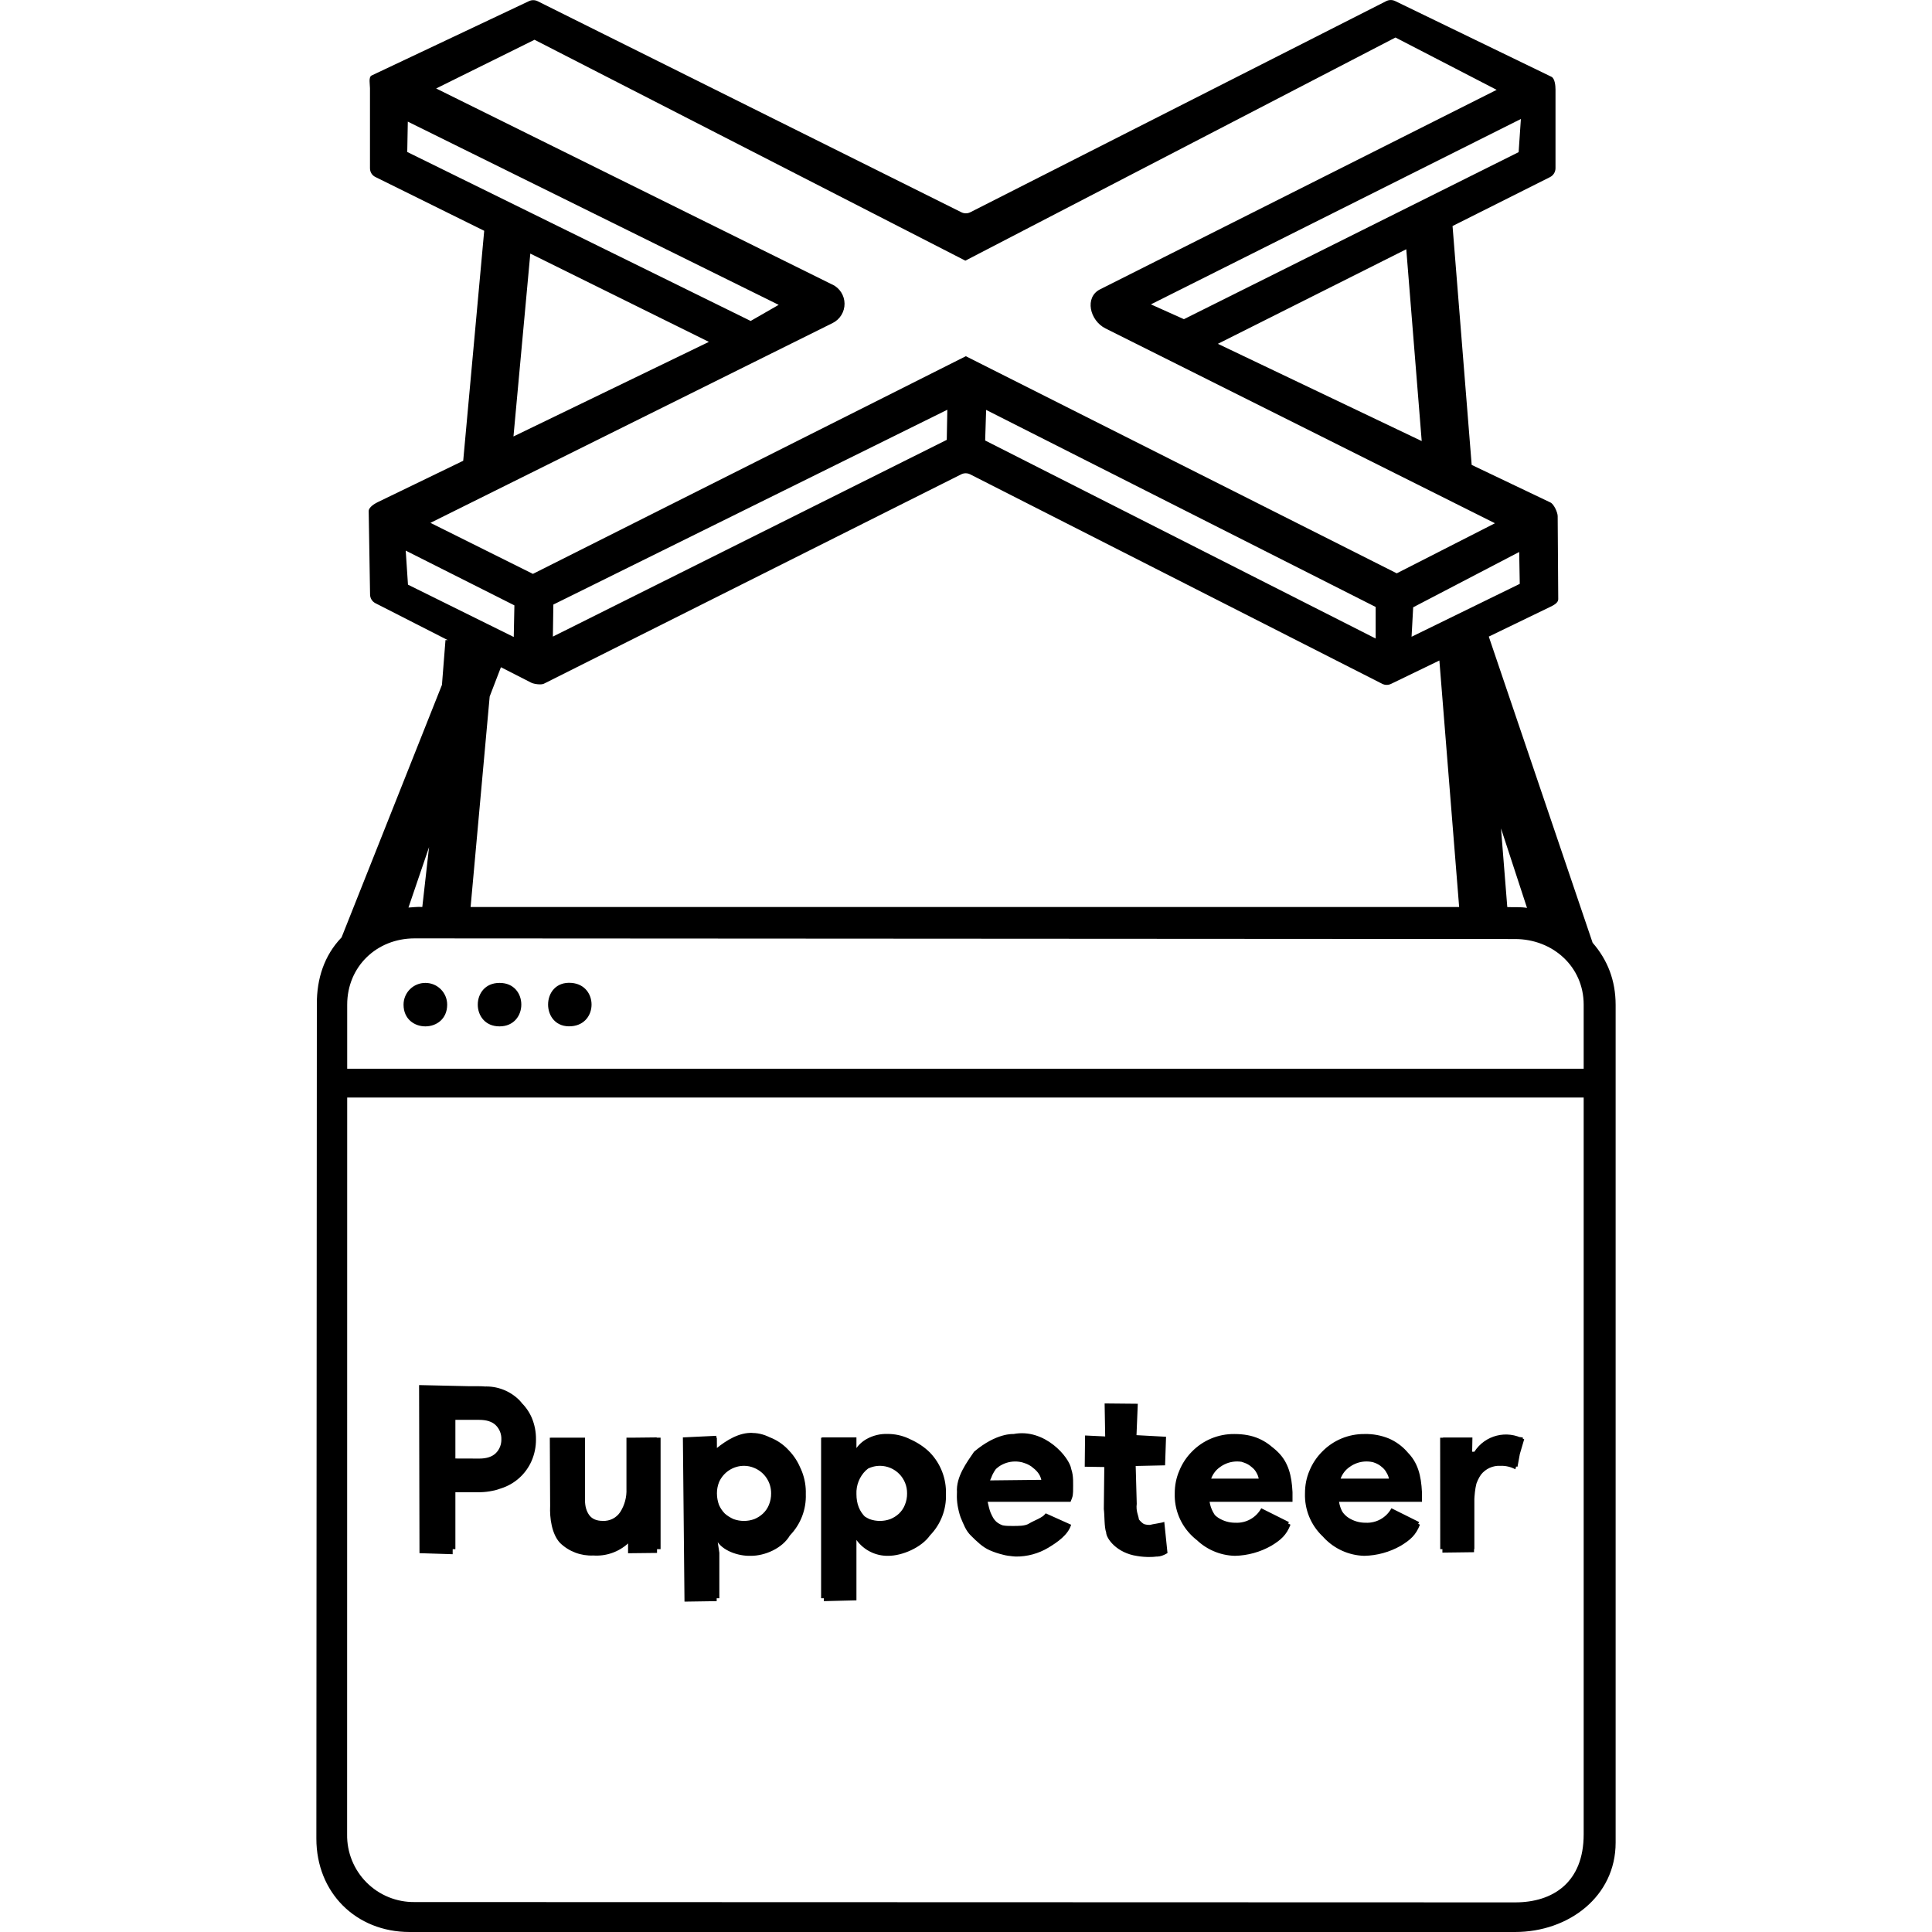
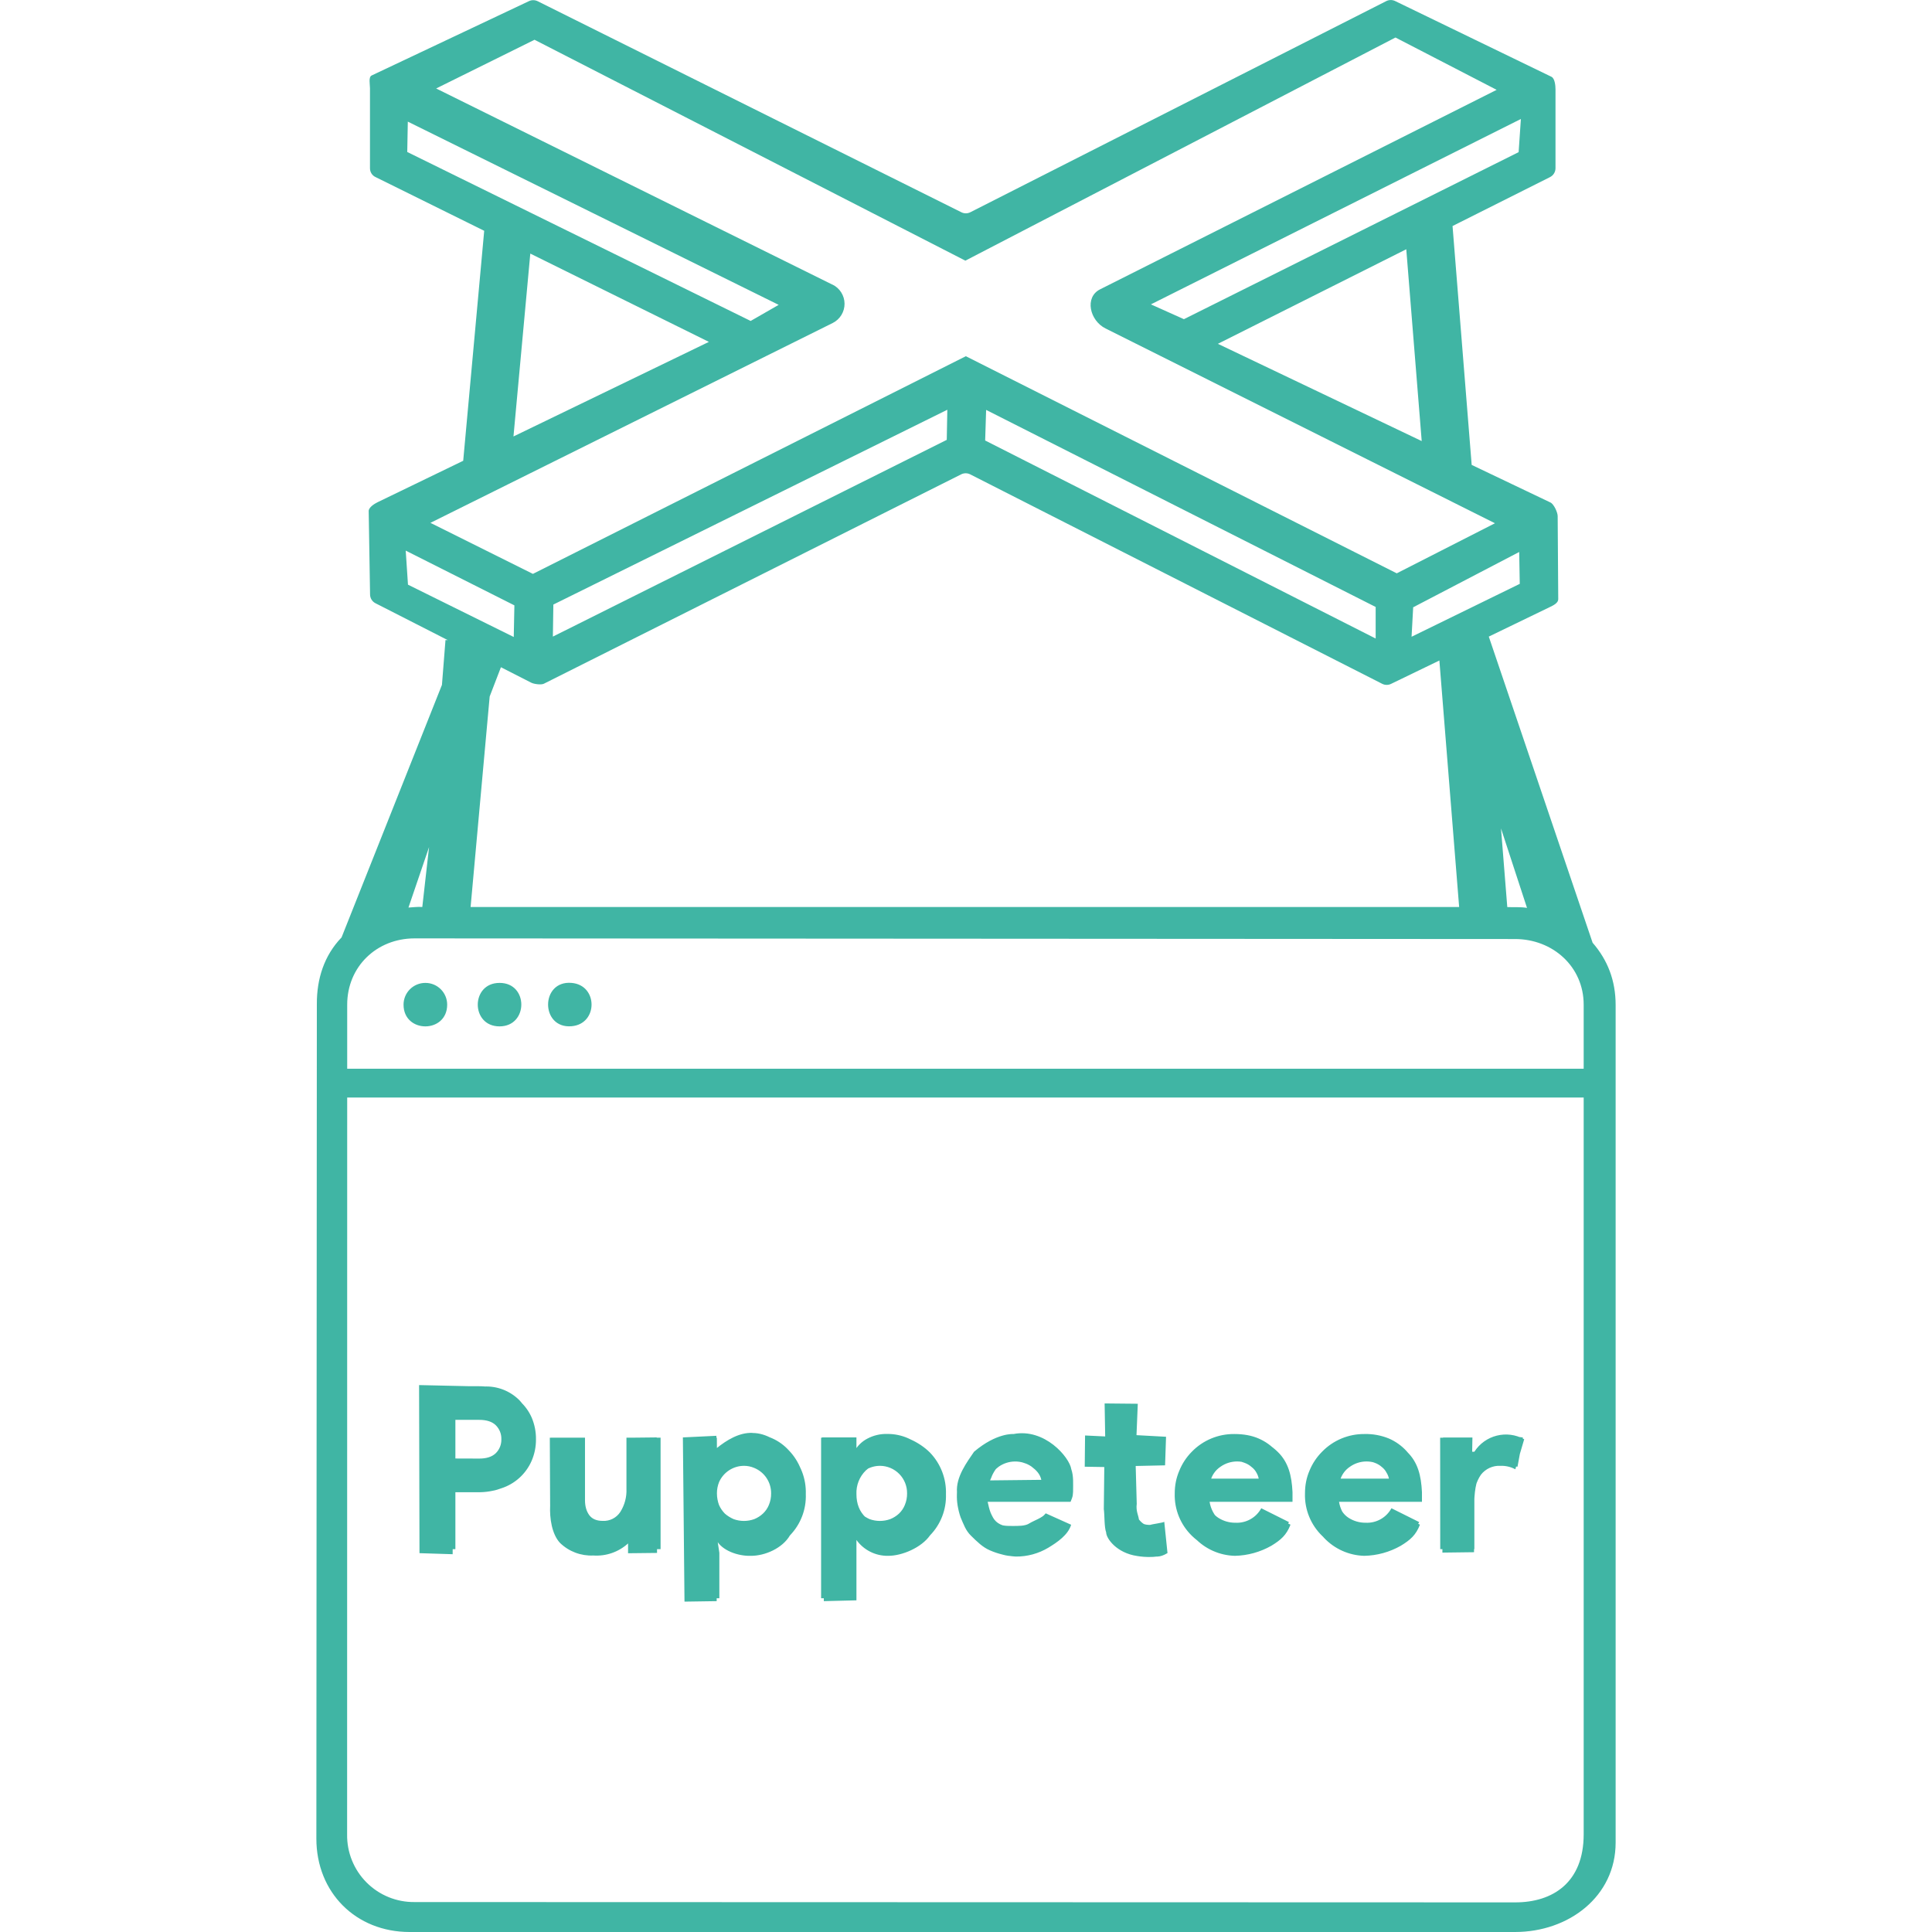
<svg xmlns="http://www.w3.org/2000/svg" role="img" viewBox="0 0 24 24">
-   <path d="M17.89 17.86h.397v.174h.028a.466.466 0 0 1 .619-.155l-.11.373a.364.364 0 0 0-.184-.043.288.288 0 0 0-.243.11.471.471 0 0 0-.082.29v.635h-.424zm-.26 1.048a.766.766 0 0 1-.27.28.741.741 0 0 1-.398.101.822.822 0 0 1-.3-.054.752.752 0 0 1-.237-.155.704.704 0 0 1-.214-.529c0-.1.018-.194.056-.282a.719.719 0 0 1 .156-.235.725.725 0 0 1 .529-.22.75.75 0 0 1 .302.056.642.642 0 0 1 .353.384.846.846 0 0 1 .037.402h-1.02c.02.09.063.156.127.198a.387.387 0 0 0 .214.062.345.345 0 0 0 .32-.18zm-.376-.54a.227.227 0 0 0-.03-.074.21.21 0 0 0-.058-.07.264.264 0 0 0-.093-.054.325.325 0 0 0-.43.198zm-1.242.54a.766.766 0 0 1-.27.28.741.741 0 0 1-.397.101.822.822 0 0 1-.3-.054.752.752 0 0 1-.237-.155.704.704 0 0 1-.215-.529c0-.1.019-.194.057-.282a.719.719 0 0 1 .155-.235.725.725 0 0 1 .529-.22c.115 0 .215.018.302.056a.642.642 0 0 1 .353.384.846.846 0 0 1 .037.402h-1.02c.02.09.063.156.127.198a.387.387 0 0 0 .215.062.345.345 0 0 0 .32-.18zm-.376-.54a.227.227 0 0 0-.028-.074.21.21 0 0 0-.06-.07.264.264 0 0 0-.093-.054.325.325 0 0 0-.43.198zm-1.918-.144l-.243-.004.004-.388.25.012-.007-.41.412.004-.016.39.367.02-.012.355-.365.008.013.47c-.012.092.022.145.027.194.08.1.137.068.137.068.02-.008.162-.027.177-.038l.04.388c-.138.082-.377.036-.377.036-.253-.037-.383-.217-.384-.293-.025-.068-.018-.21-.029-.29zm-.412.717c-.037.126-.172.218-.283.285a.772.772 0 0 1-.406.11.944.944 0 0 1-.32-.077c-.09-.038-.165-.113-.233-.18-.068-.065-.093-.142-.131-.23a.822.822 0 0 1-.045-.31c-.015-.194.126-.378.212-.505.28-.238.49-.22.49-.22.387-.075.696.288.718.437.03.086.022.18.022.28-.005.054 0 .05-.031.125h-1.037c.02.09.063.192.104.24.048.06.128.06.207.06.079 0 .163.002.214-.032.053-.034.172-.072.203-.125zm-.37-.558a.41.41 0 0 0-.04-.097c-.014-.026-.05-.046-.076-.066-.024-.023-.071-.037-.109-.05a.31.31 0 0 0-.121-.023.274.274 0 0 0-.168.053c-.057.037-.097.12-.123.19zm-2.34-.372h.028a.388.388 0 0 1 .147-.138.498.498 0 0 1 .254-.06.623.623 0 0 1 .467.207.696.696 0 0 1 .147.232c.036.09.053.19.053.3a.8.8 0 0 1-.053.3.729.729 0 0 1-.147.234.647.647 0 0 1-.467.203.518.518 0 0 1-.254-.056.409.409 0 0 1-.147-.142h-.028l.028.198v.565H10.2V17.86h.396zm.336.198a.34.34 0 0 0-.31.201.37.37 0 0 0-.026.141c0 .053.008.101.025.145a.362.362 0 0 0 .074.107c.032.028.068.05.107.068a.378.378 0 0 0 .257 0 .348.348 0 0 0 .108-.068.304.304 0 0 0 .073-.107.358.358 0 0 0 .028-.145.338.338 0 0 0-.336-.342zm-2.026-.198h.03a.388.388 0 0 1 .146-.138.498.498 0 0 1 .254-.06.623.623 0 0 1 .466.207.696.696 0 0 1 .147.232c.036.09.054.19.054.3a.8.8 0 0 1-.054.3.729.729 0 0 1-.147.234.647.647 0 0 1-.466.203.518.518 0 0 1-.254-.056.409.409 0 0 1-.147-.142h-.029l.03.198v.565H8.51V17.86h.395zm.337.198a.34.34 0 0 0-.31.201.37.37 0 0 0-.027.141c0 .053.01.101.026.145a.362.362 0 0 0 .073.107c.032.028.068.05.108.068a.378.378 0 0 0 .257 0 .348.348 0 0 0 .107-.068.303.303 0 0 0 .074-.107.358.358 0 0 0 .028-.145.338.338 0 0 0-.21-.316.32.32 0 0 0-.126-.026zm-1.433.86h-.028a.47.47 0 0 1-.424.22c-.174 0-.303-.055-.387-.167a.703.703 0 0 1-.128-.438v-.825h.424v.777c0 .076.018.138.054.187.036.047.091.07.167.07a.245.245 0 0 0 .217-.11.497.497 0 0 0 .077-.288v-.636h.424v1.385H7.81zm-2.594.175V17.22h.724a.82.82 0 0 1 .285.048.677.677 0 0 1 .23.136.589.589 0 0 1 .15.206.67.67 0 0 1 .053.27.657.657 0 0 1-.054.267.617.617 0 0 1-.379.342.818.818 0 0 1-.285.048h-.283v.707zm.738-1.125c.092 0 .16-.023.206-.068a.234.234 0 0 0 .068-.172.234.234 0 0 0-.068-.173c-.045-.045-.114-.068-.206-.068h-.297v.48zM18.04 2.758l-.594.05.236 2.932.626.363zm-12.016.01L5.728 6.01l.624-.3.266-2.89zm-.49 5.183l-.044.557-1.247 3.137c-.216.224-.308.514-.307.825L3.93 22.84c0 .669.49 1.16 1.158 1.16H18.82c.67 0 1.25-.444 1.25-1.11V12.485c0-.306-.1-.56-.286-.774L18.44 7.748l-.006-.068-.575.257.267 3.33H5.846l.237-2.615.226-.588L6.143 8l.002-.03zm13.112 2.34l.323.987c-.088-.014-.158-.006-.245-.01zm-13.316.232l-.084.744c-.058-.005-.12.005-.172.007zm-.18 1.134l13.67.008c.47 0 .853.344.853.815v.796H4.313v-.796c0-.47.364-.823.837-.823zm.135.553a.27.27 0 0 0-.272.27c0 .36.542.36.542 0a.27.27 0 0 0-.27-.27zm.92 0c-.36 0-.36.54 0 .54s.362-.54.002-.54zm.896 0c-.39-.034-.39.572 0 .538.33-.028.33-.51 0-.538zm-2.788 1.424h15.36v9.153c0 .595-.38.846-.853.845l-13.668-.004a.828.828 0 0 1-.84-.841zm1.883 4.42c.07-.117.07-.11.068-.186-.008-.073-.004-.076-.053-.135-.054-.054-.123-.138-.2-.134h-.387l-.02.55h.407c.122-.002.16-.084.185-.094zm-.185-.83a.58.58 0 0 1 .442.171c.11.117.164.273.164.465a.65.65 0 0 1-.16.462c-.117.12-.263.21-.43.203l-.4.008-.004.774-.412-.013-.005-2.088zm1.793 1.26l-.012-.624.366-.004.004 1.435-.36.004v-.122a.582.582 0 0 1-.432.15.557.557 0 0 1-.413-.156c-.103-.11-.13-.31-.123-.46l-.004-.847h.372l-.008.77a.328.328 0 0 0 .075.23.25.25 0 0 0 .198.09c.225 0 .336-.156.336-.468zm1.805.077a.36.36 0 0 0-.11-.272c-.07-.073-.115-.118-.218-.115-.1 0-.186.018-.266.094a.388.388 0 0 0-.116.293c0 .12.038.217.117.29.07.073.168.114.27.114.102.003.166-.053.238-.126.087-.094.06-.21.085-.278zm-.262-.76c.176 0 .333.11.466.245a.71.71 0 0 1 .197.515.7.7 0 0 1-.197.512c-.093.16-.31.255-.486.254-.16.005-.36-.066-.428-.197l.004.76-.4.006-.02-2.04.416-.02v.157c.126-.103.285-.2.448-.193zm2.002.764c-.014-.16-.044-.203-.117-.283-.072-.074-.117-.087-.22-.085-.1 0-.178-.005-.257.07a.388.388 0 0 0-.116.294c0 .12.038.217.116.29.07.073.168.114.27.114.102.003.154-.065.226-.137.073-.08.086-.175.098-.263zm-.318-.75c.177 0 .389.096.522.23a.712.712 0 0 1 .198.516.7.7 0 0 1-.198.512c-.105.15-.344.255-.522.254a.475.475 0 0 1-.392-.197v.75l-.405.01-.023-2.034h.428v.137c.126-.103.23-.183.392-.177zm1.268.576l.637-.008c-.017-.074-.063-.12-.124-.166a.357.357 0 0 0-.406.003c-.085.068-.054.056-.107.17zm.313-.575c.179-.003.425.078.552.203.133.13.157.308.166.512l-.031.125h-1.03c.02.095.044.186.104.244.059.056.153.07.234.07a.5.5 0 0 0 .383-.17l.316.141c-.046.14-.187.223-.304.296a.757.757 0 0 1-.408.094c-.184.003-.378-.116-.507-.247a.718.718 0 0 1-.2-.523c0-.21.094-.382.23-.518.13-.132.31-.232.495-.227zm1.673 1.127c.08-.003.11.002.178-.038l.04.388c-.107.063-.135.038-.26.042a.633.633 0 0 1-.416-.155c-.094-.09-.097-.26-.097-.443l-.012-.513-.243-.004.004-.388.25.012-.007-.41.412.004-.016.39.367.02-.012.355-.365.008.003.507c.002.155.042.225.175.225zm.75-.54h.654a.32.32 0 0 0-.12-.186.357.357 0 0 0-.407.003.3.3 0 0 0-.127.184zm.338-.587c.185 0 .368.092.5.22.133.13.173.295.183.5v.12h-1.03a.4.4 0 0 0 .12.228.31.31 0 0 0 .218.086c.155 0 .297-.06.367-.18l.3.15c-.05.13-.12.19-.238.262a.958.958 0 0 1-.452.125.712.712 0 0 1-.502-.224.77.77 0 0 1-.208-.542c0-.21.106-.382.24-.518.132-.132.316-.232.5-.227zm1.27.587h.654a.32.32 0 0 0-.12-.186.357.357 0 0 0-.407.003.3.3 0 0 0-.127.184zm.337-.587a.74.74 0 0 1 .5.22c.134.13.174.295.184.5v.12h-1.03a.4.4 0 0 0 .12.228.31.31 0 0 0 .217.086c.154 0 .297-.06.368-.18l.3.15c-.05.13-.12.19-.238.262a.957.957 0 0 1-.454.125.713.713 0 0 1-.5-.224.77.77 0 0 1-.208-.542c0-.21.106-.382.24-.518.13-.132.315-.232.5-.227zm1.938.04l-.067.364-.18-.023c-.322 0-.36.207-.36.595v.49l-.393.005.008-1.43h.365l-.004.22c.145-.17.215-.286.63-.22zM17.535 7.91l.02-.366 1.317-.687.007.396zM5.04 6.84l1.35.68-.008.393-1.314-.65zm7.21-1.748l4.839 2.448v.392l-4.851-2.46zM6.874 7.51l4.894-2.42-.007.374-4.893 2.444zm3.467-3.974L5.418 1.099 6.64.494l5.352 2.744L17.335.466l1.257.65-4.926 2.478c-.196.098-.13.388.067.486l4.838 2.42-1.22.622-5.353-2.697L6.62 7.129l-1.273-.634 4.998-2.483a.266.266 0 0 0-.004-.477zM5.059 1.888l.007-.377 4.607 2.276-.348.2zm9.648 2.077l-.41-.184 4.596-2.303-.028.412zm.422.306l4.124-2.07a.124.124 0 0 0 .07-.11v-.98c0-.046-.008-.136-.05-.157l-1.94-.94a.124.124 0 0 0-.113 0l-5.167 2.623a.123.123 0 0 1-.11 0L6.679.015a.124.124 0 0 0-.11 0L4.616.938c-.04.02-.02.11-.02.157v.995c0 .047.026.09.07.11l4.14 2.047L4.69 6.239c-.04.02-.108.062-.11.108l.017 1.034a.123.123 0 0 0 .068.113l1.933.986c.034.018.122.03.157.014l5.186-2.602a.124.124 0 0 1 .11 0l5.12 2.603a.124.124 0 0 0 .11 0l1.972-.954c.042-.02.103-.05.104-.096l-.007-1.033c0-.047-.047-.15-.09-.17z" />
+   <path fill="#40B5A4" d="M17.89 17.86h.397v.174h.028a.466.466 0 0 1 .619-.155l-.11.373a.364.364 0 0 0-.184-.043.288.288 0 0 0-.243.11.471.471 0 0 0-.082.29v.635h-.424zm-.26 1.048a.766.766 0 0 1-.27.28.741.741 0 0 1-.398.101.822.822 0 0 1-.3-.054.752.752 0 0 1-.237-.155.704.704 0 0 1-.214-.529c0-.1.018-.194.056-.282a.719.719 0 0 1 .156-.235.725.725 0 0 1 .529-.22.75.75 0 0 1 .302.056.642.642 0 0 1 .353.384.846.846 0 0 1 .037.402h-1.02c.02.09.063.156.127.198a.387.387 0 0 0 .214.062.345.345 0 0 0 .32-.18zm-.376-.54a.227.227 0 0 0-.03-.074.21.21 0 0 0-.058-.07.264.264 0 0 0-.093-.054.325.325 0 0 0-.43.198zm-1.242.54a.766.766 0 0 1-.27.28.741.741 0 0 1-.397.101.822.822 0 0 1-.3-.054.752.752 0 0 1-.237-.155.704.704 0 0 1-.215-.529c0-.1.019-.194.057-.282a.719.719 0 0 1 .155-.235.725.725 0 0 1 .529-.22c.115 0 .215.018.302.056a.642.642 0 0 1 .353.384.846.846 0 0 1 .037.402h-1.02c.02.09.063.156.127.198a.387.387 0 0 0 .215.062.345.345 0 0 0 .32-.18zm-.376-.54a.227.227 0 0 0-.028-.074.21.21 0 0 0-.06-.07.264.264 0 0 0-.093-.054.325.325 0 0 0-.43.198zm-1.918-.144l-.243-.004.004-.388.25.012-.007-.41.412.004-.016.39.367.02-.012.355-.365.008.013.47c-.012.092.022.145.027.194.08.1.137.068.137.068.02-.008.162-.027.177-.038l.04.388c-.138.082-.377.036-.377.036-.253-.037-.383-.217-.384-.293-.025-.068-.018-.21-.029-.29zm-.412.717c-.037.126-.172.218-.283.285a.772.772 0 0 1-.406.11.944.944 0 0 1-.32-.077c-.09-.038-.165-.113-.233-.18-.068-.065-.093-.142-.131-.23a.822.822 0 0 1-.045-.31c-.015-.194.126-.378.212-.505.28-.238.49-.22.49-.22.387-.075.696.288.718.437.03.086.022.18.022.28-.005.054 0 .05-.031.125h-1.037c.02.09.063.192.104.24.048.06.128.06.207.06.079 0 .163.002.214-.032.053-.034.172-.072.203-.125zm-.37-.558a.41.41 0 0 0-.04-.097c-.014-.026-.05-.046-.076-.066-.024-.023-.071-.037-.109-.05a.31.31 0 0 0-.121-.023.274.274 0 0 0-.168.053c-.057.037-.097.12-.123.19zm-2.34-.372h.028a.388.388 0 0 1 .147-.138.498.498 0 0 1 .254-.06.623.623 0 0 1 .467.207.696.696 0 0 1 .147.232c.036.09.053.19.053.3a.8.8 0 0 1-.053.3.729.729 0 0 1-.147.234.647.647 0 0 1-.467.203.518.518 0 0 1-.254-.056.409.409 0 0 1-.147-.142h-.028l.028.198v.565H10.2V17.86h.396zm.336.198a.34.34 0 0 0-.31.201.37.37 0 0 0-.026.141c0 .053.008.101.025.145a.362.362 0 0 0 .074.107c.032.028.068.05.107.068a.378.378 0 0 0 .257 0 .348.348 0 0 0 .108-.068.304.304 0 0 0 .073-.107.358.358 0 0 0 .028-.145.338.338 0 0 0-.336-.342zm-2.026-.198h.03a.388.388 0 0 1 .146-.138.498.498 0 0 1 .254-.06.623.623 0 0 1 .466.207.696.696 0 0 1 .147.232c.036.09.054.19.054.3a.8.8 0 0 1-.054.3.729.729 0 0 1-.147.234.647.647 0 0 1-.466.203.518.518 0 0 1-.254-.056.409.409 0 0 1-.147-.142h-.029l.03.198v.565H8.51V17.86h.395zm.337.198a.34.34 0 0 0-.31.201.37.37 0 0 0-.027.141c0 .053.01.101.026.145a.362.362 0 0 0 .073.107c.032.028.068.05.108.068a.378.378 0 0 0 .257 0 .348.348 0 0 0 .107-.068.303.303 0 0 0 .074-.107.358.358 0 0 0 .028-.145.338.338 0 0 0-.21-.316.32.32 0 0 0-.126-.026zm-1.433.86h-.028a.47.47 0 0 1-.424.22c-.174 0-.303-.055-.387-.167a.703.703 0 0 1-.128-.438v-.825h.424v.777c0 .076.018.138.054.187.036.047.091.07.167.07a.245.245 0 0 0 .217-.11.497.497 0 0 0 .077-.288v-.636h.424v1.385H7.81zm-2.594.175V17.22h.724a.82.82 0 0 1 .285.048.677.677 0 0 1 .23.136.589.589 0 0 1 .15.206.67.67 0 0 1 .053.27.657.657 0 0 1-.054.267.617.617 0 0 1-.379.342.818.818 0 0 1-.285.048h-.283v.707zm.738-1.125c.092 0 .16-.023.206-.068a.234.234 0 0 0 .068-.172.234.234 0 0 0-.068-.173c-.045-.045-.114-.068-.206-.068h-.297v.48zM18.04 2.758l-.594.05.236 2.932.626.363zm-12.016.01L5.728 6.01l.624-.3.266-2.89zm-.49 5.183l-.044.557-1.247 3.137c-.216.224-.308.514-.307.825L3.93 22.84c0 .669.49 1.16 1.158 1.16H18.82c.67 0 1.25-.444 1.25-1.11V12.485c0-.306-.1-.56-.286-.774L18.44 7.748l-.006-.068-.575.257.267 3.33H5.846l.237-2.615.226-.588L6.143 8l.002-.03zm13.112 2.34l.323.987c-.088-.014-.158-.006-.245-.01zm-13.316.232l-.084.744c-.058-.005-.12.005-.172.007zm-.18 1.134l13.67.008c.47 0 .853.344.853.815v.796H4.313v-.796c0-.47.364-.823.837-.823zm.135.553a.27.27 0 0 0-.272.27c0 .36.542.36.542 0a.27.27 0 0 0-.27-.27zm.92 0c-.36 0-.36.54 0 .54s.362-.54.002-.54zm.896 0c-.39-.034-.39.572 0 .538.33-.028.33-.51 0-.538zm-2.788 1.424h15.36v9.153c0 .595-.38.846-.853.845l-13.668-.004a.828.828 0 0 1-.84-.841zm1.883 4.42c.07-.117.07-.11.068-.186-.008-.073-.004-.076-.053-.135-.054-.054-.123-.138-.2-.134h-.387l-.02.55h.407c.122-.002.16-.084.185-.094zm-.185-.83a.58.58 0 0 1 .442.171c.11.117.164.273.164.465a.65.65 0 0 1-.16.462c-.117.12-.263.21-.43.203l-.4.008-.004.774-.412-.013-.005-2.088zm1.793 1.26l-.012-.624.366-.004.004 1.435-.36.004v-.122a.582.582 0 0 1-.432.15.557.557 0 0 1-.413-.156c-.103-.11-.13-.31-.123-.46l-.004-.847h.372l-.008.77a.328.328 0 0 0 .075.23.25.25 0 0 0 .198.09c.225 0 .336-.156.336-.468zm1.805.077a.36.36 0 0 0-.11-.272c-.07-.073-.115-.118-.218-.115-.1 0-.186.018-.266.094a.388.388 0 0 0-.116.293c0 .12.038.217.117.29.07.073.168.114.27.114.102.003.166-.053.238-.126.087-.094.06-.21.085-.278zm-.262-.76c.176 0 .333.11.466.245a.71.71 0 0 1 .197.515.7.7 0 0 1-.197.512c-.093.16-.31.255-.486.254-.16.005-.36-.066-.428-.197l.004.76-.4.006-.02-2.04.416-.02v.157c.126-.103.285-.2.448-.193zm2.002.764c-.014-.16-.044-.203-.117-.283-.072-.074-.117-.087-.22-.085-.1 0-.178-.005-.257.07a.388.388 0 0 0-.116.294c0 .12.038.217.116.29.07.073.168.114.27.114.102.003.154-.065.226-.137.073-.08.086-.175.098-.263zm-.318-.75c.177 0 .389.096.522.23a.712.712 0 0 1 .198.516.7.7 0 0 1-.198.512c-.105.15-.344.255-.522.254a.475.475 0 0 1-.392-.197v.75l-.405.01-.023-2.034h.428v.137c.126-.103.23-.183.392-.177zm1.268.576l.637-.008c-.017-.074-.063-.12-.124-.166a.357.357 0 0 0-.406.003c-.085.068-.054.056-.107.17zm.313-.575c.179-.003.425.078.552.203.133.13.157.308.166.512l-.031.125h-1.03c.02.095.044.186.104.244.059.056.153.07.234.07a.5.5 0 0 0 .383-.17l.316.141c-.046.14-.187.223-.304.296a.757.757 0 0 1-.408.094c-.184.003-.378-.116-.507-.247a.718.718 0 0 1-.2-.523c0-.21.094-.382.23-.518.13-.132.31-.232.495-.227zm1.673 1.127c.08-.003.11.002.178-.038l.04.388c-.107.063-.135.038-.26.042a.633.633 0 0 1-.416-.155c-.094-.09-.097-.26-.097-.443l-.012-.513-.243-.004.004-.388.25.012-.007-.41.412.004-.016.39.367.02-.012.355-.365.008.003.507c.002.155.042.225.175.225zm.75-.54h.654a.32.32 0 0 0-.12-.186.357.357 0 0 0-.407.003.3.3 0 0 0-.127.184zm.338-.587c.185 0 .368.092.5.22.133.13.173.295.183.5v.12h-1.03a.4.4 0 0 0 .12.228.31.31 0 0 0 .218.086c.155 0 .297-.06.367-.18l.3.15c-.05.13-.12.19-.238.262a.958.958 0 0 1-.452.125.712.712 0 0 1-.502-.224.77.77 0 0 1-.208-.542c0-.21.106-.382.24-.518.132-.132.316-.232.5-.227zm1.27.587h.654a.32.32 0 0 0-.12-.186.357.357 0 0 0-.407.003.3.3 0 0 0-.127.184zm.337-.587a.74.74 0 0 1 .5.22c.134.13.174.295.184.5v.12h-1.03a.4.4 0 0 0 .12.228.31.31 0 0 0 .217.086c.154 0 .297-.06.368-.18l.3.15c-.05.13-.12.19-.238.262a.957.957 0 0 1-.454.125.713.713 0 0 1-.5-.224.77.77 0 0 1-.208-.542c0-.21.106-.382.24-.518.13-.132.315-.232.5-.227zm1.938.04l-.067.364-.18-.023c-.322 0-.36.207-.36.595v.49l-.393.005.008-1.43h.365l-.004.22c.145-.17.215-.286.63-.22zM17.535 7.91l.02-.366 1.317-.687.007.396zM5.04 6.84l1.35.68-.008.393-1.314-.65zm7.21-1.748l4.839 2.448v.392l-4.851-2.46zM6.874 7.51l4.894-2.42-.007.374-4.893 2.444zm3.467-3.974L5.418 1.099 6.64.494l5.352 2.744L17.335.466l1.257.65-4.926 2.478c-.196.098-.13.388.067.486l4.838 2.42-1.22.622-5.353-2.697L6.62 7.129l-1.273-.634 4.998-2.483a.266.266 0 0 0-.004-.477zM5.059 1.888l.007-.377 4.607 2.276-.348.2zm9.648 2.077l-.41-.184 4.596-2.303-.028.412zm.422.306l4.124-2.07a.124.124 0 0 0 .07-.11v-.98c0-.046-.008-.136-.05-.157l-1.94-.94a.124.124 0 0 0-.113 0l-5.167 2.623a.123.123 0 0 1-.11 0L6.679.015a.124.124 0 0 0-.11 0L4.616.938c-.04.02-.02.11-.02.157v.995c0 .047.026.09.07.11l4.14 2.047L4.69 6.239c-.04.02-.108.062-.11.108l.017 1.034a.123.123 0 0 0 .068.113l1.933.986c.034.018.122.03.157.014l5.186-2.602a.124.124 0 0 1 .11 0l5.12 2.603a.124.124 0 0 0 .11 0l1.972-.954c.042-.02.103-.05.104-.096l-.007-1.033c0-.047-.047-.15-.09-.17z" />
</svg>
